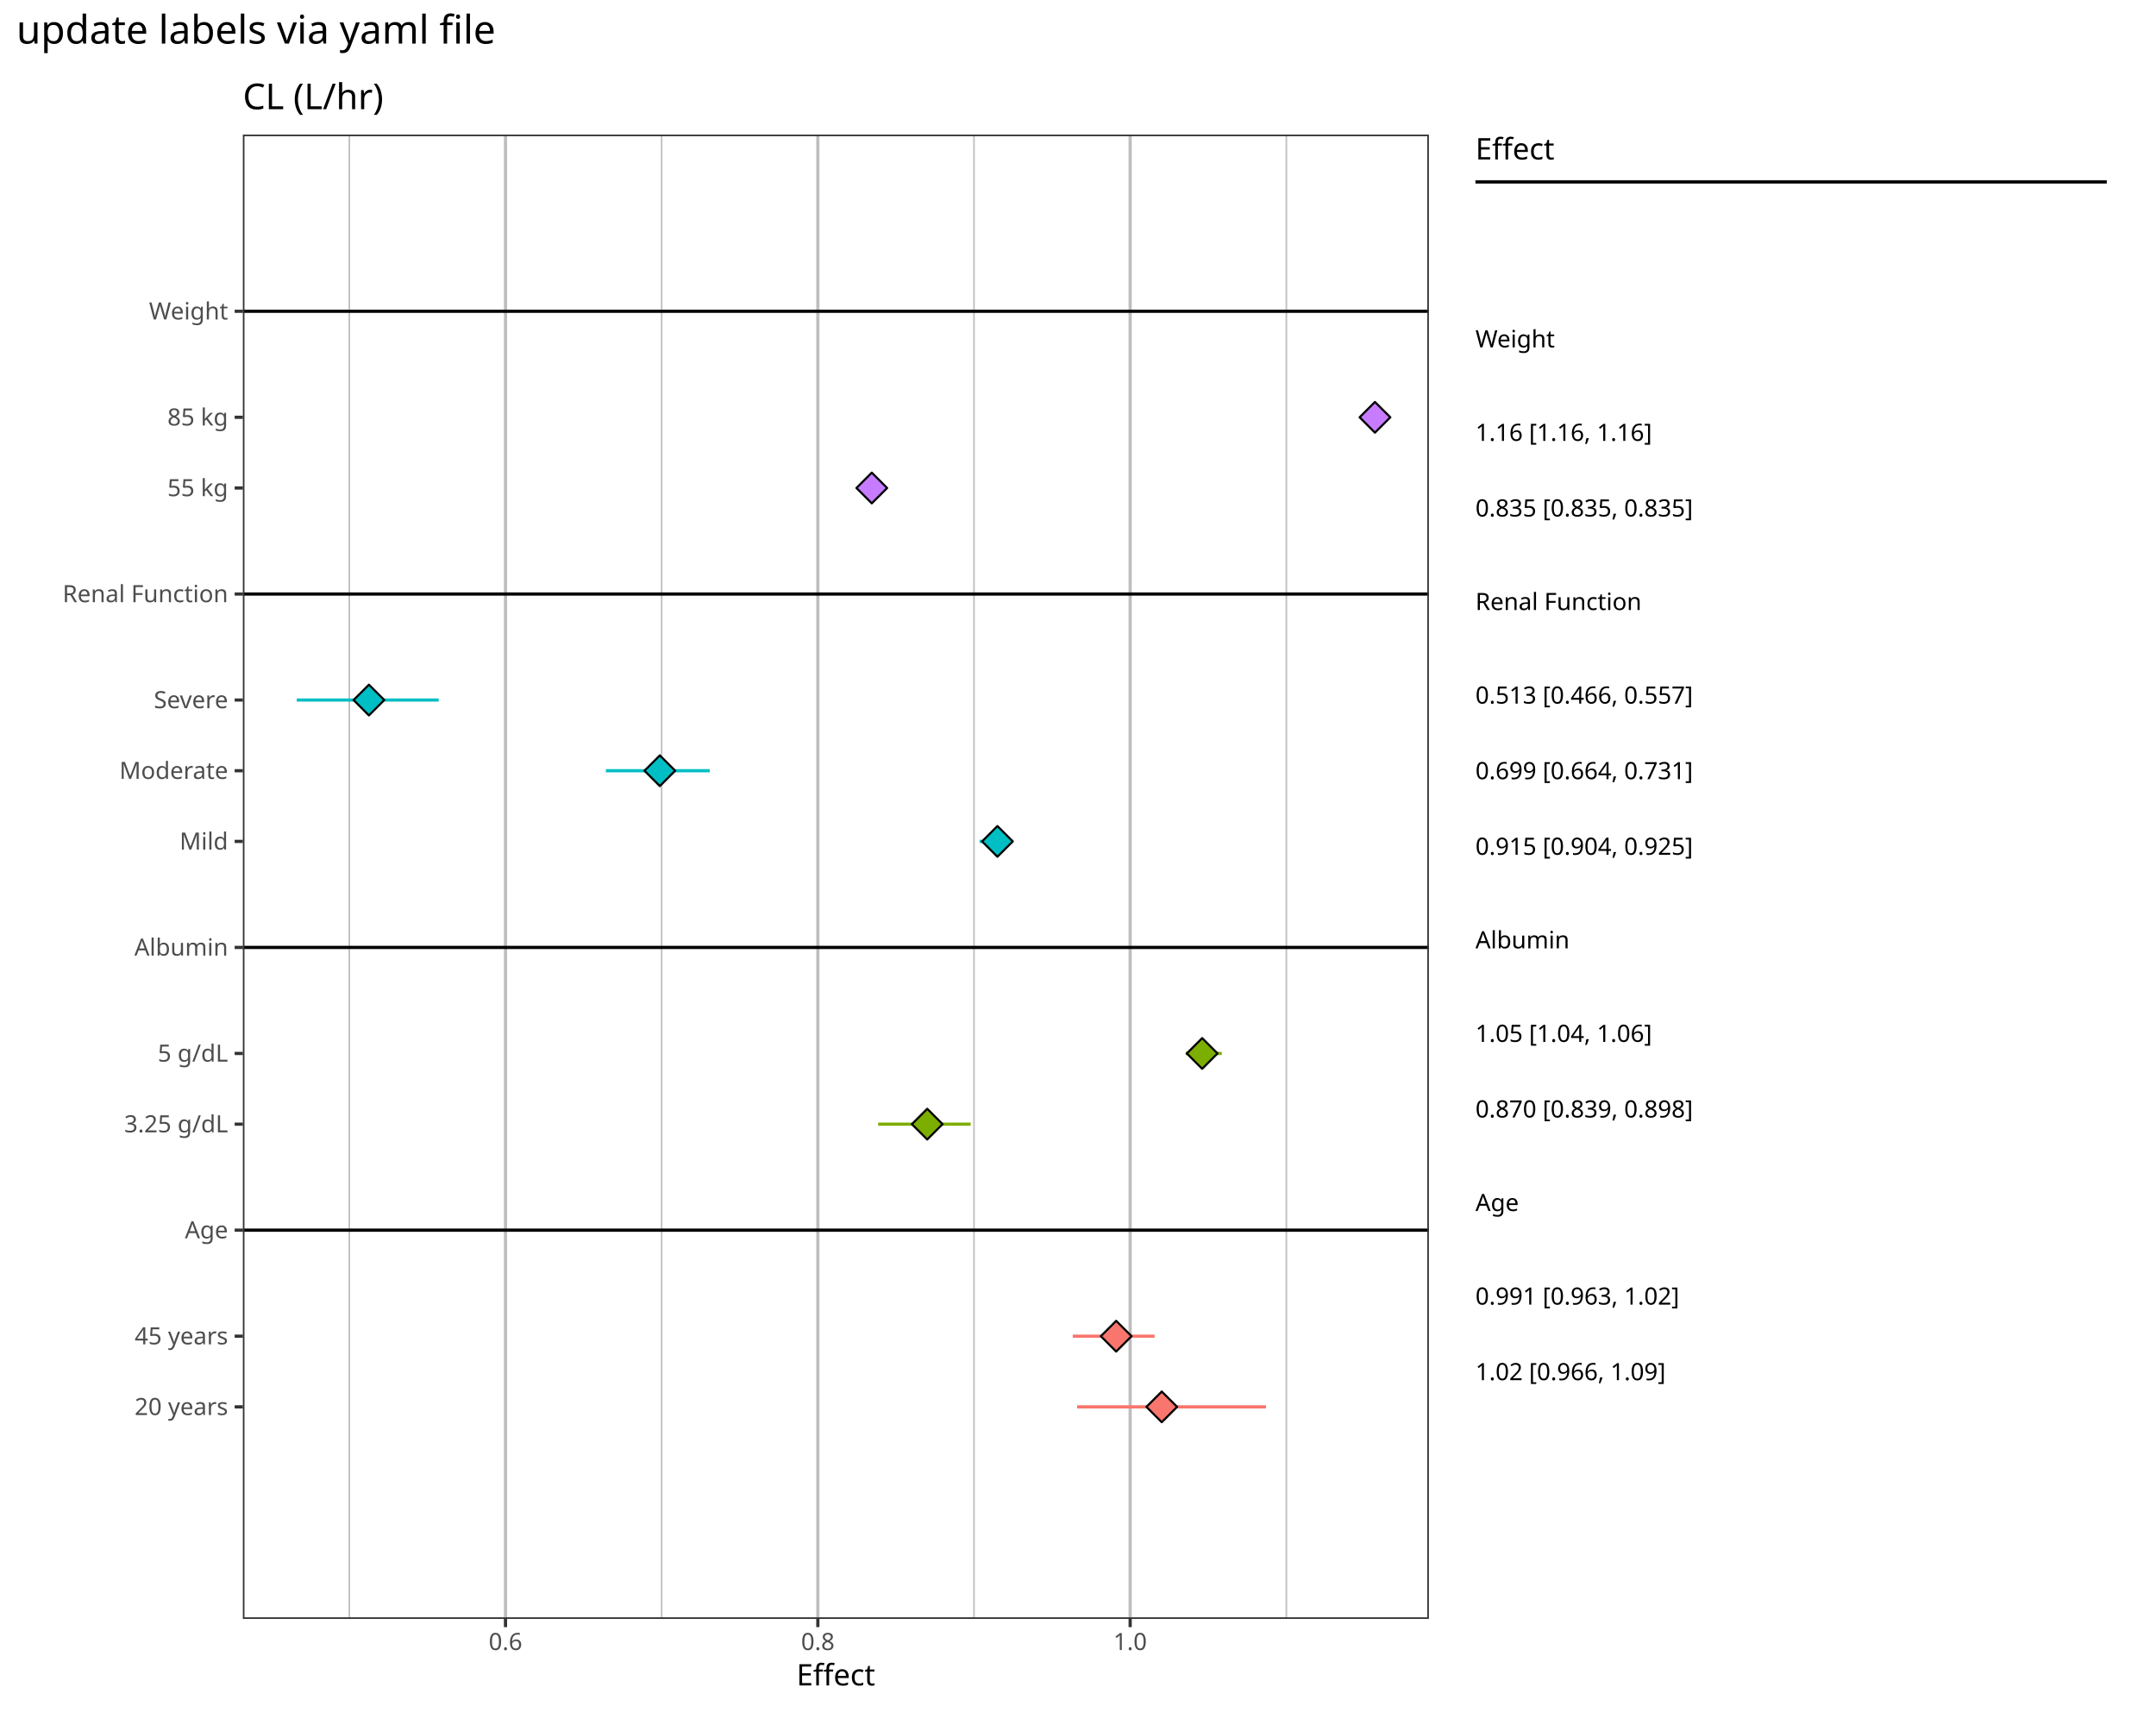
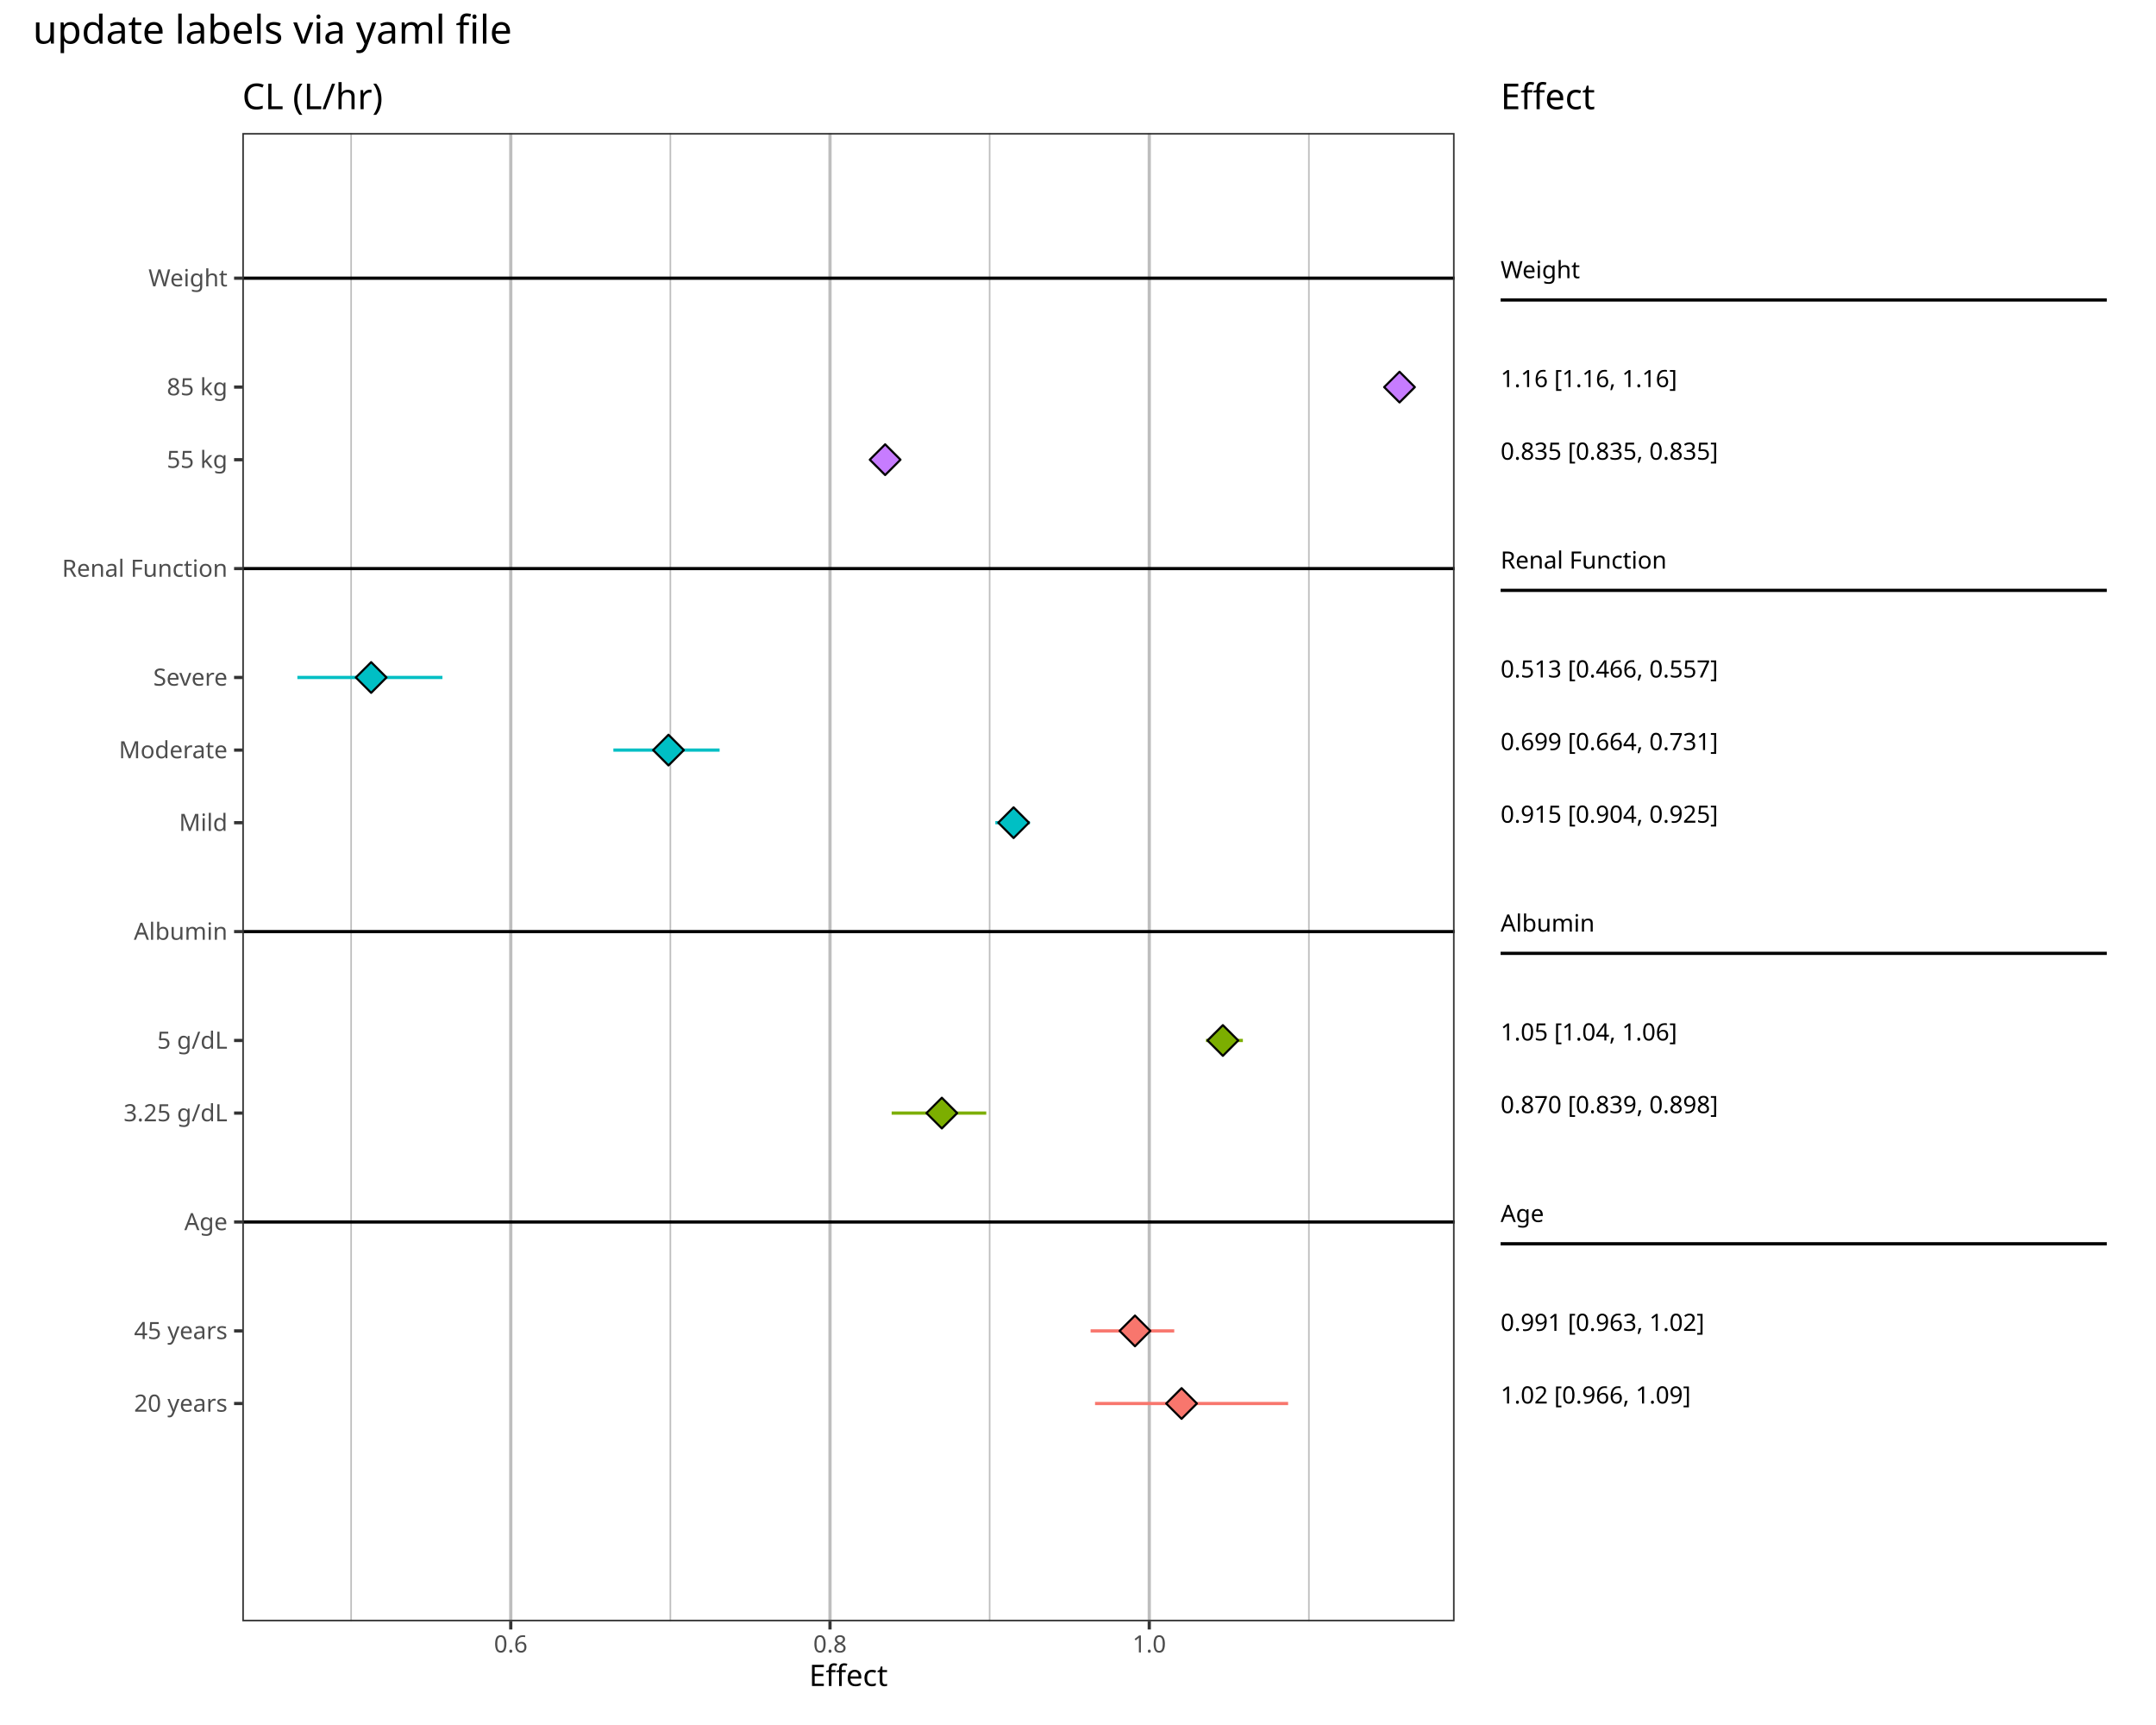
<svg xmlns="http://www.w3.org/2000/svg" class="svglite" data-engine-version="2.0" width="720.00pt" height="576.00pt" viewBox="0 0 720.00 576.00">
  <defs>
    <style type="text/css">
    .svglite line, .svglite polyline, .svglite polygon, .svglite path, .svglite rect, .svglite circle {
      fill: none;
      stroke: #000000;
      stroke-linecap: round;
      stroke-linejoin: round;
      stroke-miterlimit: 10.00;
    }
  </style>
  </defs>
  <rect width="100%" height="100%" style="stroke: none; fill: #FFFFFF;" />
  <defs>
    <clipPath id="cpMC4wMHw3MjAuMDB8MC4wMHw1NzYuMDA=">
      <rect x="0.00" y="0.00" width="720.00" height="576.00" />
    </clipPath>
  </defs>
  <g clip-path="url(#cpMC4wMHw3MjAuMDB8MC4wMHw1NzYuMDA=)">
-     <rect x="0.00" y="0.00" width="720.00" height="576.00" style="stroke-width: 1.07; stroke: #FFFFFF; fill: #FFFFFF;" />
+     <rect x="0" y="0.00" width="720.00" height="576.00" style="stroke-width: 1.07; stroke: #FFFFFF; fill: #FFFFFF;" />
  </g>
  <defs>
-     <clipPath id="cpNS40OHw3MTQuNTJ8MjIuNzh8NTcwLjUy">
-       <rect x="5.48" y="22.78" width="709.04" height="547.74" />
+     <clipPath id="cpODAuOTF8NzAzLjU2fDQ0LjQxfDU0MS4zNw==">
+       <rect x="80.91" y="44.41" width="622.65" height="496.97" />
    </clipPath>
  </defs>
-   <g clip-path="url(#cpNS40OHw3MTQuNTJ8MjIuNzh8NTcwLjUy)">
+   <g clip-path="url(#cpODAuOTF8NzAzLjU2fDQ0LjQxfDU0MS4zNw==)">
</g>
  <g clip-path="url(#cpMC4wMHw3MjAuMDB8MC4wMHw1NzYuMDA=)">
</g>
  <defs>
-     <clipPath id="cpNS40OHw0NzguMTd8MjIuNzh8NTcwLjUy">
-       <rect x="5.48" y="22.78" width="472.69" height="547.74" />
+     <clipPath id="cpNS40OHw0ODYuNzZ8MjIuNzh8NTcwLjUy">
+       <rect x="5.48" y="22.78" width="481.28" height="547.74" />
    </clipPath>
  </defs>
-   <g clip-path="url(#cpNS40OHw0NzguMTd8MjIuNzh8NTcwLjUy)">
-     <rect x="5.48" y="22.78" width="472.69" height="547.74" style="stroke-width: 1.07; stroke: #FFFFFF; fill: #FFFFFF;" />
+   <g clip-path="url(#cpNS40OHw0ODYuNzZ8MjIuNzh8NTcwLjUy)">
+     <rect x="5.48" y="22.78" width="481.28" height="547.74" style="stroke-width: 1.07; stroke: #FFFFFF; fill: #FFFFFF;" />
  </g>
  <g clip-path="url(#cpMC4wMHw3MjAuMDB8MC4wMHw1NzYuMDA=)">
</g>
  <defs>
-     <clipPath id="cpODEuMTB8NDc3LjE4fDQ0Ljk0fDU0MC41OA==">
-       <rect x="81.10" y="44.94" width="396.08" height="495.64" />
+     <clipPath id="cpODAuOTF8NDg1Ljc3fDQ0LjQxfDU0MS4zNw==">
+       <rect x="80.91" y="44.41" width="404.86" height="496.97" />
    </clipPath>
  </defs>
-   <g clip-path="url(#cpODEuMTB8NDc3LjE4fDQ0Ljk0fDU0MC41OA==)">
-     <rect x="81.10" y="44.94" width="396.08" height="495.64" style="stroke-width: 1.07; stroke: none; fill: #FFFFFF;" />
-     <polyline points="116.66,540.58 116.66,44.94 " style="stroke-width: 0.53; stroke: #BEBEBE; stroke-linecap: butt;" />
-     <polyline points="220.96,540.58 220.96,44.94 " style="stroke-width: 0.53; stroke: #BEBEBE; stroke-linecap: butt;" />
-     <polyline points="325.27,540.58 325.27,44.94 " style="stroke-width: 0.53; stroke: #BEBEBE; stroke-linecap: butt;" />
-     <polyline points="429.58,540.58 429.58,44.94 " style="stroke-width: 0.53; stroke: #BEBEBE; stroke-linecap: butt;" />
-     <polyline points="168.81,540.58 168.81,44.94 " style="stroke-width: 1.07; stroke: #BEBEBE; stroke-linecap: butt;" />
-     <polyline points="273.12,540.58 273.12,44.94 " style="stroke-width: 1.07; stroke: #BEBEBE; stroke-linecap: butt;" />
-     <polyline points="377.42,540.58 377.42,44.94 " style="stroke-width: 1.07; stroke: #BEBEBE; stroke-linecap: butt;" />
-     <line x1="-144.10" y1="540.58" x2="-144.10" y2="44.94" style="stroke-width: 1.07; stroke-dasharray: 1.42,4.27,5.69,4.27; stroke-linecap: butt;" />
-     <polyline points="422.78,469.77 422.78,469.77 " style="stroke-width: 1.07; stroke: #F8766D; stroke-linecap: butt;" />
-     <polyline points="422.78,469.77 359.71,469.77 " style="stroke-width: 1.07; stroke: #F8766D; stroke-linecap: butt;" />
-     <polyline points="359.71,469.77 359.71,469.77 " style="stroke-width: 1.07; stroke: #F8766D; stroke-linecap: butt;" />
-     <polyline points="385.58,446.17 385.58,446.17 " style="stroke-width: 1.07; stroke: #F8766D; stroke-linecap: butt;" />
-     <polyline points="385.58,446.17 358.25,446.17 " style="stroke-width: 1.07; stroke: #F8766D; stroke-linecap: butt;" />
-     <polyline points="358.25,446.17 358.25,446.17 " style="stroke-width: 1.07; stroke: #F8766D; stroke-linecap: butt;" />
-     <polyline points="324.16,375.37 324.16,375.37 " style="stroke-width: 1.07; stroke: #7CAE00; stroke-linecap: butt;" />
-     <polyline points="324.16,375.37 293.26,375.37 " style="stroke-width: 1.07; stroke: #7CAE00; stroke-linecap: butt;" />
-     <polyline points="293.26,375.37 293.26,375.37 " style="stroke-width: 1.07; stroke: #7CAE00; stroke-linecap: butt;" />
-     <polyline points="408.00,351.76 408.00,351.76 " style="stroke-width: 1.07; stroke: #7CAE00; stroke-linecap: butt;" />
-     <polyline points="408.00,351.76 395.93,351.76 " style="stroke-width: 1.07; stroke: #7CAE00; stroke-linecap: butt;" />
-     <polyline points="395.93,351.76 395.93,351.76 " style="stroke-width: 1.07; stroke: #7CAE00; stroke-linecap: butt;" />
-     <polyline points="338.42,280.96 338.42,280.96 " style="stroke-width: 1.07; stroke: #00BFC4; stroke-linecap: butt;" />
-     <polyline points="338.42,280.96 327.14,280.96 " style="stroke-width: 1.07; stroke: #00BFC4; stroke-linecap: butt;" />
-     <polyline points="327.14,280.96 327.14,280.96 " style="stroke-width: 1.07; stroke: #00BFC4; stroke-linecap: butt;" />
-     <polyline points="237.04,257.35 237.04,257.35 " style="stroke-width: 1.07; stroke: #00BFC4; stroke-linecap: butt;" />
-     <polyline points="237.04,257.35 202.34,257.35 " style="stroke-width: 1.07; stroke: #00BFC4; stroke-linecap: butt;" />
-     <polyline points="202.34,257.35 202.34,257.35 " style="stroke-width: 1.07; stroke: #00BFC4; stroke-linecap: butt;" />
-     <polyline points="146.49,233.75 146.49,233.75 " style="stroke-width: 1.07; stroke: #00BFC4; stroke-linecap: butt;" />
-     <polyline points="146.49,233.75 99.10,233.75 " style="stroke-width: 1.07; stroke: #00BFC4; stroke-linecap: butt;" />
-     <polyline points="99.10,233.75 99.10,233.75 " style="stroke-width: 1.07; stroke: #00BFC4; stroke-linecap: butt;" />
-     <polyline points="291.13,162.95 291.13,162.95 " style="stroke-width: 1.07; stroke: #C77CFF; stroke-linecap: butt;" />
-     <polyline points="291.13,162.95 291.13,162.95 " style="stroke-width: 1.07; stroke: #C77CFF; stroke-linecap: butt;" />
-     <polyline points="291.13,162.95 291.13,162.95 " style="stroke-width: 1.07; stroke: #C77CFF; stroke-linecap: butt;" />
-     <polyline points="459.17,139.34 459.17,139.34 " style="stroke-width: 1.07; stroke: #C77CFF; stroke-linecap: butt;" />
-     <polyline points="459.17,139.34 459.17,139.34 " style="stroke-width: 1.07; stroke: #C77CFF; stroke-linecap: butt;" />
-     <polyline points="459.17,139.34 459.17,139.34 " style="stroke-width: 1.07; stroke: #C77CFF; stroke-linecap: butt;" />
-     <polygon points="387.97,474.90 393.10,469.77 387.97,464.65 382.85,469.77 " style="stroke-width: 0.71; fill: #F8766D;" />
-     <polygon points="372.75,451.30 377.88,446.17 372.75,441.05 367.63,446.17 " style="stroke-width: 0.71; fill: #F8766D;" />
-     <polygon points="309.65,380.49 314.77,375.37 309.65,370.24 304.52,375.37 " style="stroke-width: 0.71; fill: #7CAE00;" />
-     <polygon points="401.47,356.89 406.59,351.76 401.47,346.64 396.34,351.76 " style="stroke-width: 0.71; fill: #7CAE00;" />
-     <polygon points="333.09,286.08 338.22,280.96 333.09,275.83 327.97,280.96 " style="stroke-width: 0.71; fill: #00BFC4;" />
-     <polygon points="220.35,262.48 225.47,257.35 220.35,252.23 215.22,257.35 " style="stroke-width: 0.71; fill: #00BFC4;" />
-     <polygon points="123.20,238.88 128.33,233.75 123.20,228.63 118.08,233.75 " style="stroke-width: 0.71; fill: #00BFC4;" />
-     <polygon points="291.13,168.07 296.26,162.95 291.13,157.82 286.01,162.95 " style="stroke-width: 0.71; fill: #C77CFF;" />
-     <polygon points="459.17,144.47 464.30,139.34 459.17,134.22 454.05,139.34 " style="stroke-width: 0.71; fill: #C77CFF;" />
-     <line x1="81.10" y1="103.94" x2="477.18" y2="103.94" style="stroke-width: 1.07; stroke-linecap: butt;" />
-     <line x1="81.10" y1="198.35" x2="477.18" y2="198.35" style="stroke-width: 1.07; stroke-linecap: butt;" />
-     <line x1="81.10" y1="316.36" x2="477.18" y2="316.36" style="stroke-width: 1.07; stroke-linecap: butt;" />
-     <line x1="81.10" y1="410.77" x2="477.18" y2="410.77" style="stroke-width: 1.07; stroke-linecap: butt;" />
-     <rect x="81.10" y="44.94" width="396.08" height="495.64" style="stroke-width: 1.07; stroke: #333333;" />
+   <g clip-path="url(#cpODAuOTF8NDg1Ljc3fDQ0LjQxfDU0MS4zNw==)">
+     <rect x="80.91" y="44.41" width="404.86" height="496.97" style="stroke-width: 1.07; stroke: none; fill: #FFFFFF;" />
+     <polyline points="117.26,541.37 117.26,44.41 " style="stroke-width: 0.53; stroke: #BEBEBE; stroke-linecap: butt;" />
+     <polyline points="223.87,541.37 223.87,44.41 " style="stroke-width: 0.53; stroke: #BEBEBE; stroke-linecap: butt;" />
+     <polyline points="330.49,541.37 330.49,44.41 " style="stroke-width: 0.53; stroke: #BEBEBE; stroke-linecap: butt;" />
+     <polyline points="437.11,541.37 437.11,44.41 " style="stroke-width: 0.53; stroke: #BEBEBE; stroke-linecap: butt;" />
+     <polyline points="170.57,541.37 170.57,44.41 " style="stroke-width: 1.07; stroke: #BEBEBE; stroke-linecap: butt;" />
+     <polyline points="277.18,541.37 277.18,44.41 " style="stroke-width: 1.07; stroke: #BEBEBE; stroke-linecap: butt;" />
+     <polyline points="383.80,541.37 383.80,44.41 " style="stroke-width: 1.07; stroke: #BEBEBE; stroke-linecap: butt;" />
+     <line x1="-149.29" y1="541.37" x2="-149.29" y2="44.41" style="stroke-width: 1.07; stroke-dasharray: 1.42,4.27,5.69,4.27; stroke-linecap: butt;" />
+     <polyline points="430.17,468.65 430.17,468.65 " style="stroke-width: 1.07; stroke: #F8766D; stroke-linecap: butt;" />
+     <polyline points="430.17,468.65 365.69,468.65 " style="stroke-width: 1.07; stroke: #F8766D; stroke-linecap: butt;" />
+     <polyline points="365.69,468.65 365.69,468.65 " style="stroke-width: 1.07; stroke: #F8766D; stroke-linecap: butt;" />
+     <polyline points="392.14,444.40 392.14,444.40 " style="stroke-width: 1.07; stroke: #F8766D; stroke-linecap: butt;" />
+     <polyline points="392.14,444.40 364.21,444.40 " style="stroke-width: 1.07; stroke: #F8766D; stroke-linecap: butt;" />
+     <polyline points="364.21,444.40 364.21,444.40 " style="stroke-width: 1.07; stroke: #F8766D; stroke-linecap: butt;" />
+     <polyline points="329.36,371.68 329.36,371.68 " style="stroke-width: 1.07; stroke: #7CAE00; stroke-linecap: butt;" />
+     <polyline points="329.36,371.68 297.77,371.68 " style="stroke-width: 1.07; stroke: #7CAE00; stroke-linecap: butt;" />
+     <polyline points="297.77,371.68 297.77,371.68 " style="stroke-width: 1.07; stroke: #7CAE00; stroke-linecap: butt;" />
+     <polyline points="415.06,347.43 415.06,347.43 " style="stroke-width: 1.07; stroke: #7CAE00; stroke-linecap: butt;" />
+     <polyline points="415.06,347.43 402.72,347.43 " style="stroke-width: 1.07; stroke: #7CAE00; stroke-linecap: butt;" />
+     <polyline points="402.72,347.43 402.72,347.43 " style="stroke-width: 1.07; stroke: #7CAE00; stroke-linecap: butt;" />
+     <polyline points="343.94,274.71 343.94,274.71 " style="stroke-width: 1.07; stroke: #00BFC4; stroke-linecap: butt;" />
+     <polyline points="343.94,274.71 332.40,274.71 " style="stroke-width: 1.07; stroke: #00BFC4; stroke-linecap: butt;" />
+     <polyline points="332.40,274.71 332.40,274.71 " style="stroke-width: 1.07; stroke: #00BFC4; stroke-linecap: butt;" />
+     <polyline points="240.31,250.47 240.31,250.47 " style="stroke-width: 1.07; stroke: #00BFC4; stroke-linecap: butt;" />
+     <polyline points="240.31,250.47 204.84,250.47 " style="stroke-width: 1.07; stroke: #00BFC4; stroke-linecap: butt;" />
+     <polyline points="204.84,250.47 204.84,250.47 " style="stroke-width: 1.07; stroke: #00BFC4; stroke-linecap: butt;" />
+     <polyline points="147.75,226.22 147.75,226.22 " style="stroke-width: 1.07; stroke: #00BFC4; stroke-linecap: butt;" />
+     <polyline points="147.75,226.22 99.31,226.22 " style="stroke-width: 1.07; stroke: #00BFC4; stroke-linecap: butt;" />
+     <polyline points="99.31,226.22 99.31,226.22 " style="stroke-width: 1.07; stroke: #00BFC4; stroke-linecap: butt;" />
+     <polyline points="295.60,153.50 295.60,153.50 " style="stroke-width: 1.07; stroke: #C77CFF; stroke-linecap: butt;" />
+     <polyline points="295.60,153.50 295.60,153.50 " style="stroke-width: 1.07; stroke: #C77CFF; stroke-linecap: butt;" />
+     <polyline points="295.60,153.50 295.60,153.50 " style="stroke-width: 1.07; stroke: #C77CFF; stroke-linecap: butt;" />
+     <polyline points="467.37,129.26 467.37,129.26 " style="stroke-width: 1.07; stroke: #C77CFF; stroke-linecap: butt;" />
+     <polyline points="467.37,129.26 467.37,129.26 " style="stroke-width: 1.07; stroke: #C77CFF; stroke-linecap: butt;" />
+     <polyline points="467.37,129.26 467.37,129.26 " style="stroke-width: 1.07; stroke: #C77CFF; stroke-linecap: butt;" />
+     <polygon points="394.59,473.77 399.71,468.65 394.59,463.52 389.46,468.65 " style="stroke-width: 0.71; fill: #F8766D;" />
+     <polygon points="379.03,449.53 384.15,444.40 379.03,439.28 373.90,444.40 " style="stroke-width: 0.71; fill: #F8766D;" />
+     <polygon points="314.53,376.80 319.65,371.68 314.53,366.55 309.40,371.68 " style="stroke-width: 0.71; fill: #7CAE00;" />
+     <polygon points="408.38,352.56 413.50,347.43 408.38,342.31 403.25,347.43 " style="stroke-width: 0.71; fill: #7CAE00;" />
+     <polygon points="338.49,279.83 343.62,274.71 338.49,269.58 333.37,274.71 " style="stroke-width: 0.71; fill: #00BFC4;" />
+     <polygon points="223.24,255.59 228.37,250.47 223.24,245.34 218.12,250.47 " style="stroke-width: 0.71; fill: #00BFC4;" />
+     <polygon points="123.95,231.35 129.07,226.22 123.95,221.10 118.82,226.22 " style="stroke-width: 0.71; fill: #00BFC4;" />
+     <polygon points="295.60,158.62 300.72,153.50 295.60,148.37 290.47,153.50 " style="stroke-width: 0.71; fill: #C77CFF;" />
+     <polygon points="467.37,134.38 472.49,129.26 467.37,124.13 462.24,129.26 " style="stroke-width: 0.71; fill: #C77CFF;" />
+     <line x1="80.91" y1="92.89" x2="485.77" y2="92.89" style="stroke-width: 1.07; stroke-linecap: butt;" />
+     <line x1="80.91" y1="189.86" x2="485.77" y2="189.86" style="stroke-width: 1.07; stroke-linecap: butt;" />
+     <line x1="80.91" y1="311.07" x2="485.77" y2="311.07" style="stroke-width: 1.07; stroke-linecap: butt;" />
+     <line x1="80.91" y1="408.04" x2="485.77" y2="408.04" style="stroke-width: 1.07; stroke-linecap: butt;" />
+     <rect x="80.91" y="44.41" width="404.86" height="496.97" style="stroke-width: 1.07; stroke: #333333;" />
  </g>
  <g clip-path="url(#cpMC4wMHw3MjAuMDB8MC4wMHw1NzYuMDA=)">
-     <text x="76.17" y="106.67" text-anchor="end" style="font-size: 7.94px; fill: #4D4D4D; font-family: sans;" textLength="24.70px" lengthAdjust="spacingAndGlyphs">Weight</text>
-     <text x="76.17" y="142.08" text-anchor="end" style="font-size: 7.94px; fill: #4D4D4D; font-family: sans;" textLength="19.42px" lengthAdjust="spacingAndGlyphs">85 kg</text>
-     <text x="76.17" y="165.68" text-anchor="end" style="font-size: 7.94px; fill: #4D4D4D; font-family: sans;" textLength="19.42px" lengthAdjust="spacingAndGlyphs">55 kg</text>
-     <text x="76.17" y="201.08" text-anchor="end" style="font-size: 7.94px; fill: #4D4D4D; font-family: sans;" textLength="53.39px" lengthAdjust="spacingAndGlyphs">Renal Function</text>
-     <text x="76.17" y="236.48" text-anchor="end" style="font-size: 7.94px; fill: #4D4D4D; font-family: sans;" textLength="25.15px" lengthAdjust="spacingAndGlyphs">Severe</text>
-     <text x="76.17" y="260.09" text-anchor="end" style="font-size: 7.94px; fill: #4D4D4D; font-family: sans;" textLength="33.54px" lengthAdjust="spacingAndGlyphs">Moderate</text>
-     <text x="76.17" y="283.69" text-anchor="end" style="font-size: 7.94px; fill: #4D4D4D; font-family: sans;" textLength="14.55px" lengthAdjust="spacingAndGlyphs">Mild</text>
-     <text x="76.17" y="319.09" text-anchor="end" style="font-size: 7.94px; fill: #4D4D4D; font-family: sans;" textLength="28.68px" lengthAdjust="spacingAndGlyphs">Albumin</text>
-     <text x="76.17" y="354.49" text-anchor="end" style="font-size: 7.94px; fill: #4D4D4D; font-family: sans;" textLength="22.07px" lengthAdjust="spacingAndGlyphs">5 g/dL</text>
-     <text x="76.17" y="378.10" text-anchor="end" style="font-size: 7.94px; fill: #4D4D4D; font-family: sans;" textLength="33.10px" lengthAdjust="spacingAndGlyphs">3.25 g/dL</text>
-     <text x="76.17" y="413.50" text-anchor="end" style="font-size: 7.94px; fill: #4D4D4D; font-family: sans;" textLength="14.12px" lengthAdjust="spacingAndGlyphs">Age</text>
-     <text x="76.17" y="448.90" text-anchor="end" style="font-size: 7.94px; fill: #4D4D4D; font-family: sans;" textLength="30.45px" lengthAdjust="spacingAndGlyphs">45 years</text>
-     <text x="76.17" y="472.50" text-anchor="end" style="font-size: 7.94px; fill: #4D4D4D; font-family: sans;" textLength="30.45px" lengthAdjust="spacingAndGlyphs">20 years</text>
-     <polyline points="78.36,103.94 81.10,103.94 " style="stroke-width: 1.07; stroke: #333333; stroke-linecap: butt;" />
-     <polyline points="78.36,139.34 81.10,139.34 " style="stroke-width: 1.07; stroke: #333333; stroke-linecap: butt;" />
-     <polyline points="78.36,162.95 81.10,162.95 " style="stroke-width: 1.07; stroke: #333333; stroke-linecap: butt;" />
-     <polyline points="78.36,198.35 81.10,198.35 " style="stroke-width: 1.07; stroke: #333333; stroke-linecap: butt;" />
-     <polyline points="78.36,233.75 81.10,233.75 " style="stroke-width: 1.07; stroke: #333333; stroke-linecap: butt;" />
-     <polyline points="78.36,257.35 81.10,257.35 " style="stroke-width: 1.07; stroke: #333333; stroke-linecap: butt;" />
-     <polyline points="78.36,280.96 81.10,280.96 " style="stroke-width: 1.07; stroke: #333333; stroke-linecap: butt;" />
-     <polyline points="78.36,316.36 81.10,316.36 " style="stroke-width: 1.07; stroke: #333333; stroke-linecap: butt;" />
-     <polyline points="78.36,351.76 81.10,351.76 " style="stroke-width: 1.07; stroke: #333333; stroke-linecap: butt;" />
-     <polyline points="78.36,375.37 81.10,375.37 " style="stroke-width: 1.07; stroke: #333333; stroke-linecap: butt;" />
-     <polyline points="78.36,410.77 81.10,410.77 " style="stroke-width: 1.07; stroke: #333333; stroke-linecap: butt;" />
-     <polyline points="78.36,446.17 81.10,446.17 " style="stroke-width: 1.07; stroke: #333333; stroke-linecap: butt;" />
-     <polyline points="78.36,469.77 81.10,469.77 " style="stroke-width: 1.07; stroke: #333333; stroke-linecap: butt;" />
-     <polyline points="168.81,543.32 168.81,540.58 " style="stroke-width: 1.07; stroke: #333333; stroke-linecap: butt;" />
-     <polyline points="273.12,543.32 273.12,540.58 " style="stroke-width: 1.07; stroke: #333333; stroke-linecap: butt;" />
-     <polyline points="377.42,543.32 377.42,540.58 " style="stroke-width: 1.07; stroke: #333333; stroke-linecap: butt;" />
-     <text x="168.81" y="550.97" text-anchor="middle" style="font-size: 7.94px; fill: #4D4D4D; font-family: sans;" textLength="11.03px" lengthAdjust="spacingAndGlyphs">0.6</text>
-     <text x="273.12" y="550.97" text-anchor="middle" style="font-size: 7.94px; fill: #4D4D4D; font-family: sans;" textLength="11.03px" lengthAdjust="spacingAndGlyphs">0.8</text>
-     <text x="377.42" y="550.97" text-anchor="middle" style="font-size: 7.94px; fill: #4D4D4D; font-family: sans;" textLength="11.03px" lengthAdjust="spacingAndGlyphs">1.0</text>
-     <text x="279.14" y="562.79" text-anchor="middle" style="font-size: 9.92px; font-family: sans;" textLength="25.37px" lengthAdjust="spacingAndGlyphs">Effect</text>
-     <text x="81.10" y="36.46" style="font-size: 11.91px; font-family: sans;" textLength="46.97px" lengthAdjust="spacingAndGlyphs">CL (L/hr)</text>
+     <text x="75.98" y="95.62" text-anchor="end" style="font-size: 7.94px; fill: #4D4D4D; font-family: sans;" textLength="24.70px" lengthAdjust="spacingAndGlyphs">Weight</text>
+     <text x="75.98" y="131.99" text-anchor="end" style="font-size: 7.94px; fill: #4D4D4D; font-family: sans;" textLength="19.42px" lengthAdjust="spacingAndGlyphs">85 kg</text>
+     <text x="75.98" y="156.23" text-anchor="end" style="font-size: 7.94px; fill: #4D4D4D; font-family: sans;" textLength="19.42px" lengthAdjust="spacingAndGlyphs">55 kg</text>
+     <text x="75.98" y="192.59" text-anchor="end" style="font-size: 7.94px; fill: #4D4D4D; font-family: sans;" textLength="53.39px" lengthAdjust="spacingAndGlyphs">Renal Function</text>
+     <text x="75.98" y="228.95" text-anchor="end" style="font-size: 7.94px; fill: #4D4D4D; font-family: sans;" textLength="25.15px" lengthAdjust="spacingAndGlyphs">Severe</text>
+     <text x="75.98" y="253.20" text-anchor="end" style="font-size: 7.94px; fill: #4D4D4D; font-family: sans;" textLength="33.54px" lengthAdjust="spacingAndGlyphs">Moderate</text>
+     <text x="75.98" y="277.44" text-anchor="end" style="font-size: 7.94px; fill: #4D4D4D; font-family: sans;" textLength="14.55px" lengthAdjust="spacingAndGlyphs">Mild</text>
+     <text x="75.98" y="313.80" text-anchor="end" style="font-size: 7.94px; fill: #4D4D4D; font-family: sans;" textLength="28.68px" lengthAdjust="spacingAndGlyphs">Albumin</text>
+     <text x="75.98" y="350.17" text-anchor="end" style="font-size: 7.94px; fill: #4D4D4D; font-family: sans;" textLength="22.07px" lengthAdjust="spacingAndGlyphs">5 g/dL</text>
+     <text x="75.98" y="374.41" text-anchor="end" style="font-size: 7.94px; fill: #4D4D4D; font-family: sans;" textLength="33.10px" lengthAdjust="spacingAndGlyphs">3.25 g/dL</text>
+     <text x="75.98" y="410.77" text-anchor="end" style="font-size: 7.94px; fill: #4D4D4D; font-family: sans;" textLength="14.12px" lengthAdjust="spacingAndGlyphs">Age</text>
+     <text x="75.98" y="447.13" text-anchor="end" style="font-size: 7.94px; fill: #4D4D4D; font-family: sans;" textLength="30.45px" lengthAdjust="spacingAndGlyphs">45 years</text>
+     <text x="75.98" y="471.38" text-anchor="end" style="font-size: 7.94px; fill: #4D4D4D; font-family: sans;" textLength="30.45px" lengthAdjust="spacingAndGlyphs">20 years</text>
+     <polyline points="78.17,92.89 80.91,92.89 " style="stroke-width: 1.07; stroke: #333333; stroke-linecap: butt;" />
+     <polyline points="78.17,129.26 80.91,129.26 " style="stroke-width: 1.07; stroke: #333333; stroke-linecap: butt;" />
+     <polyline points="78.17,153.50 80.91,153.50 " style="stroke-width: 1.07; stroke: #333333; stroke-linecap: butt;" />
+     <polyline points="78.17,189.86 80.91,189.86 " style="stroke-width: 1.07; stroke: #333333; stroke-linecap: butt;" />
+     <polyline points="78.17,226.22 80.91,226.22 " style="stroke-width: 1.07; stroke: #333333; stroke-linecap: butt;" />
+     <polyline points="78.17,250.47 80.91,250.47 " style="stroke-width: 1.07; stroke: #333333; stroke-linecap: butt;" />
+     <polyline points="78.17,274.71 80.91,274.71 " style="stroke-width: 1.07; stroke: #333333; stroke-linecap: butt;" />
+     <polyline points="78.17,311.07 80.91,311.07 " style="stroke-width: 1.07; stroke: #333333; stroke-linecap: butt;" />
+     <polyline points="78.17,347.43 80.91,347.43 " style="stroke-width: 1.07; stroke: #333333; stroke-linecap: butt;" />
+     <polyline points="78.17,371.68 80.91,371.68 " style="stroke-width: 1.07; stroke: #333333; stroke-linecap: butt;" />
+     <polyline points="78.17,408.04 80.91,408.04 " style="stroke-width: 1.07; stroke: #333333; stroke-linecap: butt;" />
+     <polyline points="78.17,444.40 80.91,444.40 " style="stroke-width: 1.07; stroke: #333333; stroke-linecap: butt;" />
+     <polyline points="78.17,468.65 80.91,468.65 " style="stroke-width: 1.07; stroke: #333333; stroke-linecap: butt;" />
+     <polyline points="170.57,544.11 170.57,541.37 " style="stroke-width: 1.07; stroke: #333333; stroke-linecap: butt;" />
+     <polyline points="277.18,544.11 277.18,541.37 " style="stroke-width: 1.07; stroke: #333333; stroke-linecap: butt;" />
+     <polyline points="383.80,544.11 383.80,541.37 " style="stroke-width: 1.07; stroke: #333333; stroke-linecap: butt;" />
+     <text x="170.57" y="551.77" text-anchor="middle" style="font-size: 7.94px; fill: #4D4D4D; font-family: sans;" textLength="11.03px" lengthAdjust="spacingAndGlyphs">0.6</text>
+     <text x="277.18" y="551.77" text-anchor="middle" style="font-size: 7.94px; fill: #4D4D4D; font-family: sans;" textLength="11.03px" lengthAdjust="spacingAndGlyphs">0.8</text>
+     <text x="383.80" y="551.77" text-anchor="middle" style="font-size: 7.94px; fill: #4D4D4D; font-family: sans;" textLength="11.03px" lengthAdjust="spacingAndGlyphs">1.0</text>
+     <text x="283.34" y="562.98" text-anchor="middle" style="font-size: 9.92px; font-family: sans;" textLength="25.37px" lengthAdjust="spacingAndGlyphs">Effect</text>
+     <text x="80.91" y="36.46" style="font-size: 11.91px; font-family: sans;" textLength="46.97px" lengthAdjust="spacingAndGlyphs">CL (L/hr)</text>
  </g>
  <defs>
-     <clipPath id="cpNDc4LjE3fDcxNC41MnwyMi43OHw1NzAuNTI=">
-       <rect x="478.17" y="22.78" width="236.35" height="547.74" />
+     <clipPath id="cpNDg2Ljc2fDcxNC41MnwyMi43OHw1NzAuNTI=">
+       <rect x="486.76" y="22.78" width="227.76" height="547.74" />
    </clipPath>
  </defs>
-   <g clip-path="url(#cpNDc4LjE3fDcxNC41MnwyMi43OHw1NzAuNTI=)">
-     <rect x="478.17" y="22.78" width="236.35" height="547.74" style="stroke-width: 1.07; stroke: #FFFFFF; fill: #FFFFFF;" />
+   <g clip-path="url(#cpNDg2Ljc2fDcxNC41MnwyMi43OHw1NzAuNTI=)">
+     <rect x="486.76" y="22.78" width="227.76" height="547.74" style="stroke-width: 1.07; stroke: #FFFFFF; fill: #FFFFFF;" />
  </g>
  <g clip-path="url(#cpMC4wMHw3MjAuMDB8MC4wMHw1NzYuMDA=)">
</g>
  <defs>
-     <clipPath id="cpNDkyLjczfDcwMy41NnwyOC4yNnw1NDAuNTg=">
-       <rect x="492.73" y="28.26" width="210.83" height="512.32" />
+     <clipPath id="cpNTAxLjEzfDcwMy41Nnw0NC40MXw1NDEuMzc=">
+       <rect x="501.13" y="44.41" width="202.43" height="496.97" />
    </clipPath>
  </defs>
-   <g clip-path="url(#cpNDkyLjczfDcwMy41NnwyOC4yNnw1NDAuNTg=)">
-     <rect x="492.73" y="28.26" width="210.83" height="512.32" style="stroke-width: 1.07; stroke: none; fill: #FFFFFF;" />
-     <text x="492.73" y="115.98" style="font-size: 7.97px; font-family: sans;" textLength="24.79px" lengthAdjust="spacingAndGlyphs">Weight</text>
-     <text x="492.73" y="147.22" style="font-size: 7.97px; font-family: sans;" textLength="57.59px" lengthAdjust="spacingAndGlyphs">1.16 [1.16, 1.16]</text>
-     <text x="492.73" y="172.46" style="font-size: 7.97px; font-family: sans;" textLength="70.88px" lengthAdjust="spacingAndGlyphs">0.835 [0.835, 0.835]</text>
-     <text x="492.73" y="203.70" style="font-size: 7.97px; font-family: sans;" textLength="53.59px" lengthAdjust="spacingAndGlyphs">Renal Function</text>
-     <text x="492.73" y="234.94" style="font-size: 7.97px; font-family: sans;" textLength="70.88px" lengthAdjust="spacingAndGlyphs">0.513 [0.466, 0.557]</text>
-     <text x="492.73" y="260.18" style="font-size: 7.97px; font-family: sans;" textLength="70.88px" lengthAdjust="spacingAndGlyphs">0.699 [0.664, 0.731]</text>
-     <text x="492.73" y="285.42" style="font-size: 7.97px; font-family: sans;" textLength="70.88px" lengthAdjust="spacingAndGlyphs">0.915 [0.904, 0.925]</text>
-     <text x="492.73" y="316.66" style="font-size: 7.97px; font-family: sans;" textLength="28.79px" lengthAdjust="spacingAndGlyphs">Albumin</text>
-     <text x="492.73" y="347.90" style="font-size: 7.97px; font-family: sans;" textLength="57.59px" lengthAdjust="spacingAndGlyphs">1.05 [1.04, 1.06]</text>
-     <text x="492.73" y="373.14" style="font-size: 7.97px; font-family: sans;" textLength="70.88px" lengthAdjust="spacingAndGlyphs">0.870 [0.839, 0.898]</text>
-     <text x="492.73" y="404.38" style="font-size: 7.97px; font-family: sans;" textLength="14.18px" lengthAdjust="spacingAndGlyphs">Age</text>
-     <text x="492.73" y="435.62" style="font-size: 7.97px; font-family: sans;" textLength="66.45px" lengthAdjust="spacingAndGlyphs">0.991 [0.963, 1.02]</text>
-     <text x="492.73" y="460.86" style="font-size: 7.97px; font-family: sans;" textLength="62.02px" lengthAdjust="spacingAndGlyphs">1.02 [0.966, 1.09]</text>
-     <text x="492.73" y="53.25" style="font-size: 9.96px; font-family: sans;" textLength="25.47px" lengthAdjust="spacingAndGlyphs">Effect</text>
-     <line x1="492.73" y1="60.75" x2="703.56" y2="60.75" style="stroke-width: 1.07; stroke-linecap: butt;" />
+   <g clip-path="url(#cpNTAxLjEzfDcwMy41Nnw0NC40MXw1NDEuMzc=)">
+     <rect x="501.13" y="44.41" width="202.43" height="496.97" style="stroke-width: 1.07; stroke: none; fill: #FFFFFF;" />
+     <text x="501.13" y="92.89" style="font-size: 7.97px; font-family: sans;" textLength="24.79px" lengthAdjust="spacingAndGlyphs">Weight</text>
+     <text x="501.13" y="129.26" style="font-size: 7.97px; font-family: sans;" textLength="57.59px" lengthAdjust="spacingAndGlyphs">1.16 [1.16, 1.16]</text>
+     <text x="501.13" y="153.50" style="font-size: 7.97px; font-family: sans;" textLength="70.88px" lengthAdjust="spacingAndGlyphs">0.835 [0.835, 0.835]</text>
+     <text x="501.13" y="189.86" style="font-size: 7.97px; font-family: sans;" textLength="53.59px" lengthAdjust="spacingAndGlyphs">Renal Function</text>
+     <text x="501.13" y="226.22" style="font-size: 7.97px; font-family: sans;" textLength="70.88px" lengthAdjust="spacingAndGlyphs">0.513 [0.466, 0.557]</text>
+     <text x="501.13" y="250.47" style="font-size: 7.97px; font-family: sans;" textLength="70.88px" lengthAdjust="spacingAndGlyphs">0.699 [0.664, 0.731]</text>
+     <text x="501.13" y="274.71" style="font-size: 7.97px; font-family: sans;" textLength="70.88px" lengthAdjust="spacingAndGlyphs">0.915 [0.904, 0.925]</text>
+     <text x="501.13" y="311.07" style="font-size: 7.97px; font-family: sans;" textLength="28.79px" lengthAdjust="spacingAndGlyphs">Albumin</text>
+     <text x="501.13" y="347.43" style="font-size: 7.97px; font-family: sans;" textLength="57.59px" lengthAdjust="spacingAndGlyphs">1.05 [1.04, 1.06]</text>
+     <text x="501.13" y="371.68" style="font-size: 7.97px; font-family: sans;" textLength="70.88px" lengthAdjust="spacingAndGlyphs">0.870 [0.839, 0.898]</text>
+     <text x="501.13" y="408.04" style="font-size: 7.97px; font-family: sans;" textLength="14.18px" lengthAdjust="spacingAndGlyphs">Age</text>
+     <text x="501.13" y="444.40" style="font-size: 7.97px; font-family: sans;" textLength="66.45px" lengthAdjust="spacingAndGlyphs">0.991 [0.963, 1.02]</text>
+     <text x="501.13" y="468.65" style="font-size: 7.97px; font-family: sans;" textLength="62.02px" lengthAdjust="spacingAndGlyphs">1.02 [0.966, 1.09]</text>
+     <line x1="501.13" y1="100.16" x2="703.56" y2="100.16" style="stroke-width: 1.07; stroke-linecap: butt;" />
+     <line x1="501.13" y1="197.13" x2="703.56" y2="197.13" style="stroke-width: 1.07; stroke-linecap: butt;" />
+     <line x1="501.13" y1="318.34" x2="703.56" y2="318.34" style="stroke-width: 1.07; stroke-linecap: butt;" />
+     <line x1="501.13" y1="415.31" x2="703.56" y2="415.31" style="stroke-width: 1.07; stroke-linecap: butt;" />
  </g>
  <g clip-path="url(#cpMC4wMHw3MjAuMDB8MC4wMHw1NzYuMDA=)">
-     <polyline points="492.73,540.58 703.56,540.58 " style="stroke-width: 1.07; stroke: #FFFFFF; stroke-linecap: butt;" />
-     <polyline points="492.73,543.32 492.73,540.58 " style="stroke-width: 1.07; stroke: #FFFFFF; stroke-linecap: butt;" />
-     <polyline points="545.44,543.32 545.44,540.58 " style="stroke-width: 1.07; stroke: #FFFFFF; stroke-linecap: butt;" />
-     <polyline points="598.15,543.32 598.15,540.58 " style="stroke-width: 1.07; stroke: #FFFFFF; stroke-linecap: butt;" />
-     <polyline points="650.85,543.32 650.85,540.58 " style="stroke-width: 1.07; stroke: #FFFFFF; stroke-linecap: butt;" />
-     <polyline points="703.56,543.32 703.56,540.58 " style="stroke-width: 1.07; stroke: #FFFFFF; stroke-linecap: butt;" />
-     <text x="492.73" y="550.97" text-anchor="middle" style="font-size: 7.94px; fill: #FFFFFF; font-family: sans;" textLength="15.45px" lengthAdjust="spacingAndGlyphs">1.00</text>
-     <text x="545.44" y="550.97" text-anchor="middle" style="font-size: 7.94px; fill: #FFFFFF; font-family: sans;" textLength="15.45px" lengthAdjust="spacingAndGlyphs">1.05</text>
-     <text x="598.15" y="550.97" text-anchor="middle" style="font-size: 7.94px; fill: #FFFFFF; font-family: sans;" textLength="15.45px" lengthAdjust="spacingAndGlyphs">1.10</text>
-     <text x="650.85" y="550.97" text-anchor="middle" style="font-size: 7.94px; fill: #FFFFFF; font-family: sans;" textLength="15.45px" lengthAdjust="spacingAndGlyphs">1.15</text>
-     <text x="703.56" y="550.97" text-anchor="middle" style="font-size: 7.94px; fill: #FFFFFF; font-family: sans;" textLength="15.45px" lengthAdjust="spacingAndGlyphs">1.20</text>
-     <text x="5.48" y="14.56" style="font-size: 13.20px; font-family: sans;" textLength="151.16px" lengthAdjust="spacingAndGlyphs">update labels via yaml file</text>
+     <polyline points="501.13,541.37 703.56,541.37 " style="stroke-width: 1.07; stroke: #FFFFFF; stroke-linecap: butt;" />
+     <polyline points="501.13,544.11 501.13,541.37 " style="stroke-width: 1.07; stroke: #FFFFFF; stroke-linecap: butt;" />
+     <polyline points="541.62,544.11 541.62,541.37 " style="stroke-width: 1.07; stroke: #FFFFFF; stroke-linecap: butt;" />
+     <polyline points="582.10,544.11 582.10,541.37 " style="stroke-width: 1.07; stroke: #FFFFFF; stroke-linecap: butt;" />
+     <polyline points="622.59,544.11 622.59,541.37 " style="stroke-width: 1.07; stroke: #FFFFFF; stroke-linecap: butt;" />
+     <polyline points="663.08,544.11 663.08,541.37 " style="stroke-width: 1.07; stroke: #FFFFFF; stroke-linecap: butt;" />
+     <polyline points="703.56,544.11 703.56,541.37 " style="stroke-width: 1.07; stroke: #FFFFFF; stroke-linecap: butt;" />
+     <text x="501.13" y="551.77" text-anchor="middle" style="font-size: 7.94px; fill: #FFFFFF; font-family: sans;" textLength="11.03px" lengthAdjust="spacingAndGlyphs">1.0</text>
+     <text x="541.62" y="551.77" text-anchor="middle" style="font-size: 7.94px; fill: #FFFFFF; font-family: sans;" textLength="11.03px" lengthAdjust="spacingAndGlyphs">1.1</text>
+     <text x="582.10" y="551.77" text-anchor="middle" style="font-size: 7.94px; fill: #FFFFFF; font-family: sans;" textLength="11.03px" lengthAdjust="spacingAndGlyphs">1.2</text>
+     <text x="622.59" y="551.77" text-anchor="middle" style="font-size: 7.94px; fill: #FFFFFF; font-family: sans;" textLength="11.03px" lengthAdjust="spacingAndGlyphs">1.3</text>
+     <text x="663.08" y="551.77" text-anchor="middle" style="font-size: 7.94px; fill: #FFFFFF; font-family: sans;" textLength="11.03px" lengthAdjust="spacingAndGlyphs">1.4</text>
+     <text x="703.56" y="551.77" text-anchor="middle" style="font-size: 7.94px; fill: #FFFFFF; font-family: sans;" textLength="11.03px" lengthAdjust="spacingAndGlyphs">1.5</text>
+     <text x="501.13" y="36.46" style="font-size: 11.91px; font-family: sans;" textLength="30.44px" lengthAdjust="spacingAndGlyphs">Effect</text>
+     <text x="10.96" y="14.56" style="font-size: 13.20px; font-family: sans;" textLength="151.16px" lengthAdjust="spacingAndGlyphs">update labels via yaml file</text>
  </g>
</svg>
